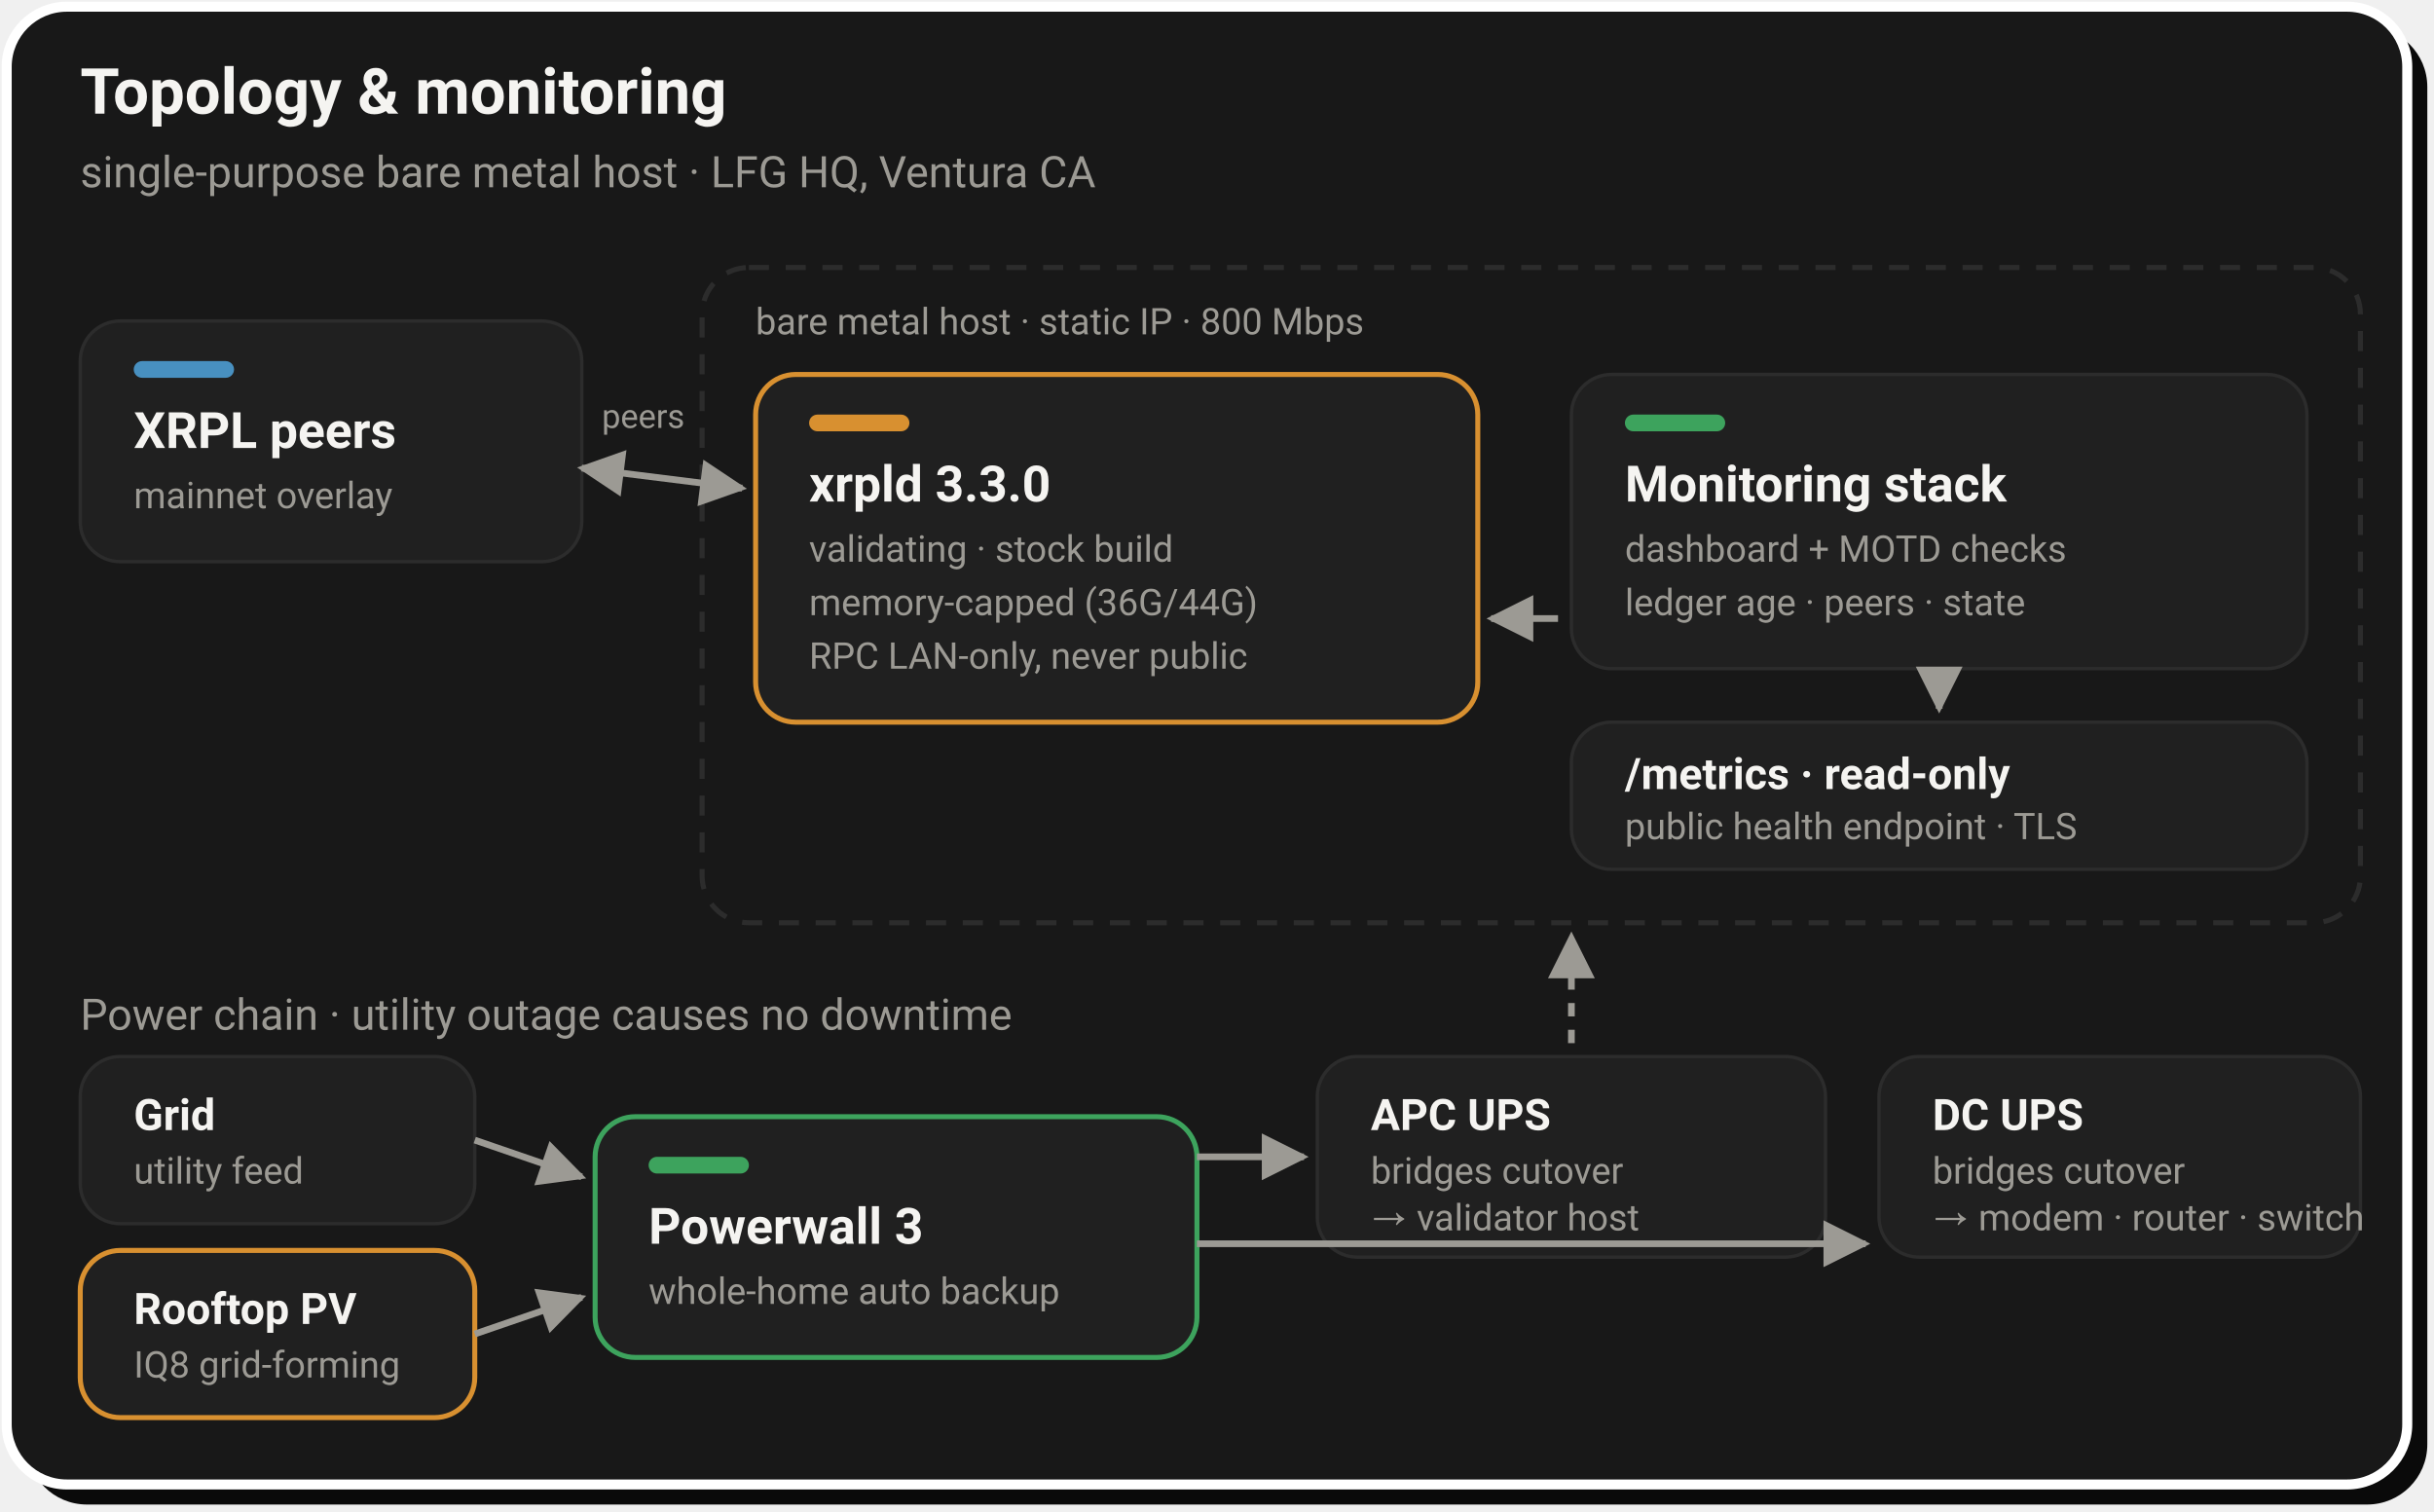
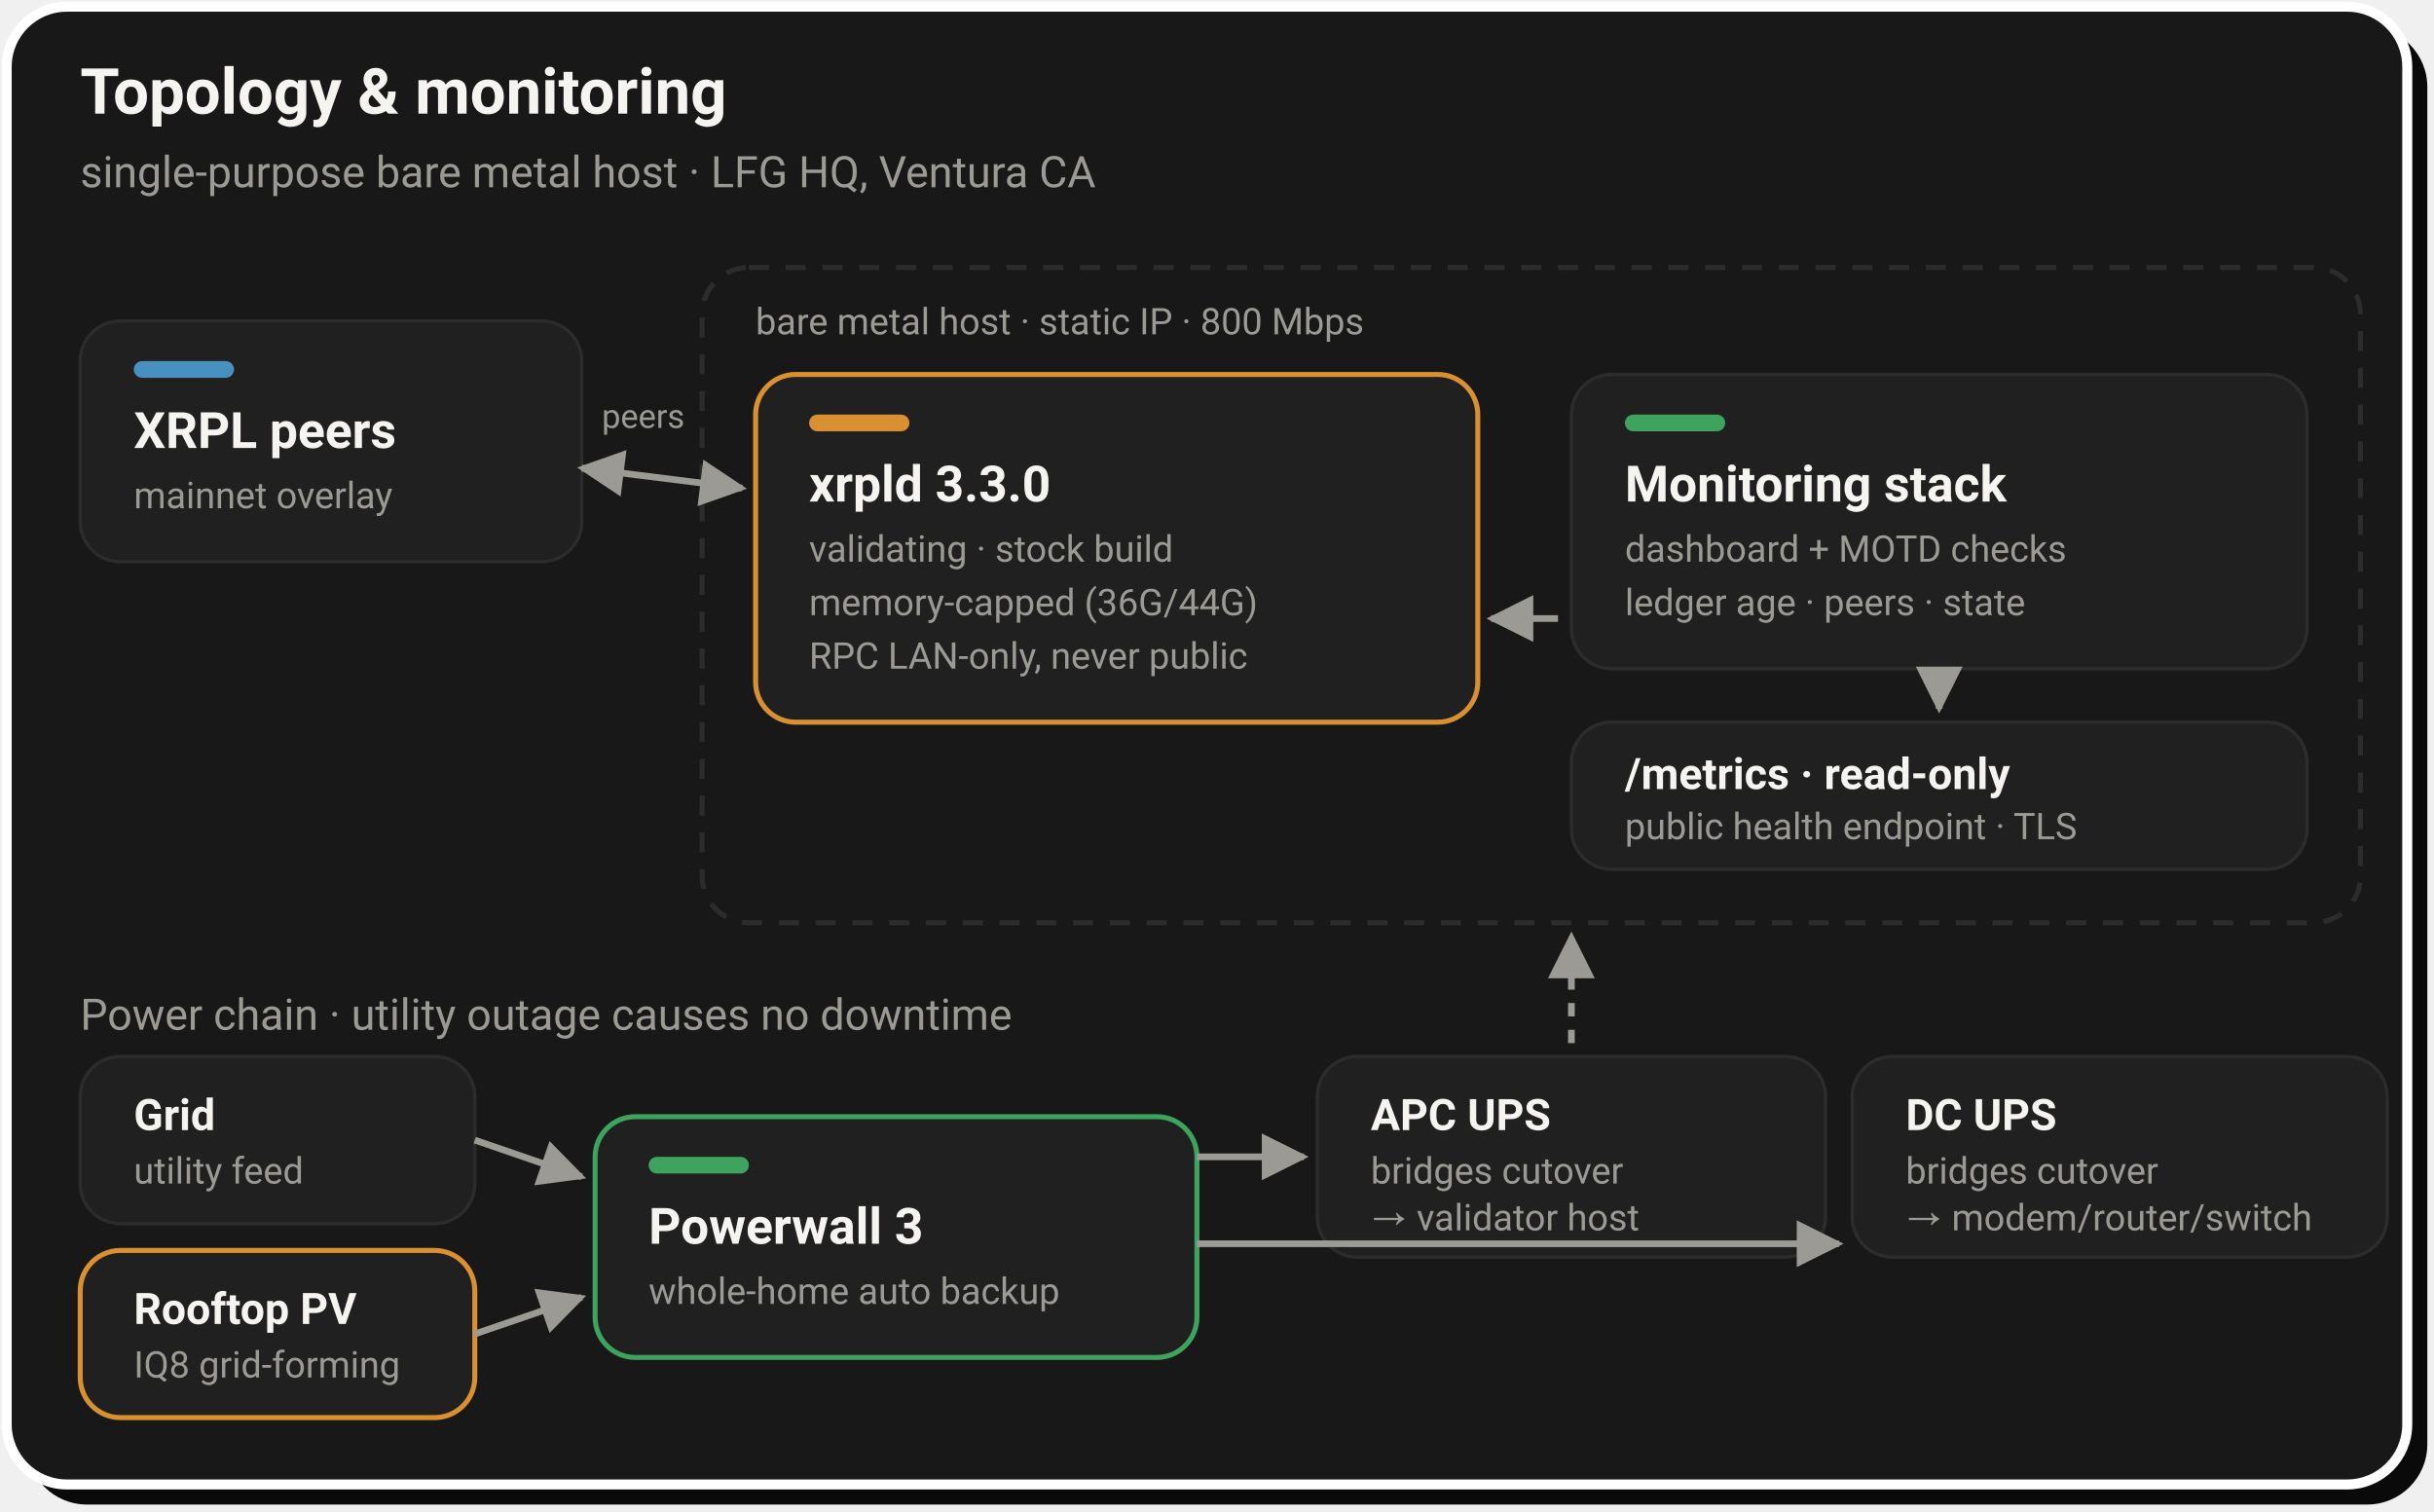
<svg xmlns="http://www.w3.org/2000/svg" width="728" height="452" viewBox="0 0 728 452" role="img" aria-label="Validator topology: XRPL peers reach xrpld over a static IP on a bare metal host; xrpld runs under systemd memory limits; a dashboard stack monitors it and exposes a read-only public metrics endpoint. Power chain: utility grid backed by a whole-home Tesla Powerwall 3; an APC UPS bridges the server and a DC UPS bridges the modem, router, and switch through the cutover; rooftop solar with grid-forming Enphase IQ8 microinverters recharges the Powerwall off-grid during extended outages">
  <defs>
    <marker id="arrow" viewBox="0 0 10 10" refX="9" refY="5" markerWidth="7" markerHeight="7" orient="auto-start-reverse">
      <path d="M 0 0 L 10 5 L 0 10 z" fill="#9C9A94" />
    </marker>
  </defs>
  <rect x="8" y="8" width="718" height="442" rx="18" fill="#0A0A0A" />
  <rect x="2" y="2" width="718" height="442" rx="18" fill="#181818" stroke="#FFFFFF" stroke-width="3" />
  <text x="24" y="34" font-family="-apple-system,'Segoe UI',Roboto,Helvetica,Arial,sans-serif" font-size="19" font-weight="700" fill="#F5F4F1">Topology &amp; monitoring</text>
  <text x="24" y="56" font-family="-apple-system,'Segoe UI',Roboto,Helvetica,Arial,sans-serif" font-size="13" fill="#9C9A94">single-purpose bare metal host · LFG HQ, Ventura CA</text>
  <rect x="24" y="96" width="150" height="72" rx="12" fill="#202020" stroke="#2C2C2C" stroke-width="1" />
  <rect x="40" y="108" width="30" height="5" rx="2.5" fill="#4890C0" />
  <text x="40" y="134" font-family="-apple-system,'Segoe UI',Roboto,Helvetica,Arial,sans-serif" font-size="15" font-weight="700" fill="#F5F4F1">XRPL peers</text>
  <text x="40" y="152" font-family="-apple-system,'Segoe UI',Roboto,Helvetica,Arial,sans-serif" font-size="11" fill="#9C9A94">mainnet overlay</text>
  <rect x="210" y="80" width="496" height="196" rx="14" fill="none" stroke="#2C2C2C" stroke-width="1.5" stroke-dasharray="6 5" />
  <text x="226" y="100" font-family="-apple-system,'Segoe UI',Roboto,Helvetica,Arial,sans-serif" font-size="11" fill="#9C9A94">bare metal host · static IP · 800 Mbps</text>
  <rect x="226" y="112" width="216" height="104" rx="12" fill="#202020" stroke="#D89030" stroke-width="1.5" />
  <rect x="242" y="124" width="30" height="5" rx="2.5" fill="#D89030" />
  <text x="242" y="150" font-family="-apple-system,'Segoe UI',Roboto,Helvetica,Arial,sans-serif" font-size="15" font-weight="700" fill="#F5F4F1">xrpld 3.3.0</text>
  <text x="242" y="168" font-family="-apple-system,'Segoe UI',Roboto,Helvetica,Arial,sans-serif" font-size="11" fill="#9C9A94">validating · stock build</text>
  <text x="242" y="184" font-family="-apple-system,'Segoe UI',Roboto,Helvetica,Arial,sans-serif" font-size="11" fill="#9C9A94">memory-capped (36G/44G)</text>
  <text x="242" y="200" font-family="-apple-system,'Segoe UI',Roboto,Helvetica,Arial,sans-serif" font-size="11" fill="#9C9A94">RPC LAN-only, never public</text>
  <rect x="470" y="112" width="220" height="88" rx="12" fill="#202020" stroke="#2C2C2C" stroke-width="1" />
  <rect x="486" y="124" width="30" height="5" rx="2.5" fill="#3DA35D" />
  <text x="486" y="150" font-family="-apple-system,'Segoe UI',Roboto,Helvetica,Arial,sans-serif" font-size="15" font-weight="700" fill="#F5F4F1">Monitoring stack</text>
  <text x="486" y="168" font-family="-apple-system,'Segoe UI',Roboto,Helvetica,Arial,sans-serif" font-size="11" fill="#9C9A94">dashboard + MOTD checks</text>
  <text x="486" y="184" font-family="-apple-system,'Segoe UI',Roboto,Helvetica,Arial,sans-serif" font-size="11" fill="#9C9A94">ledger age · peers · state</text>
  <rect x="470" y="216" width="220" height="44" rx="12" fill="#202020" stroke="#2C2C2C" stroke-width="1" />
  <text x="486" y="236" font-family="-apple-system,'Segoe UI',Roboto,Helvetica,Arial,sans-serif" font-size="13" font-weight="700" fill="#F5F4F1">/metrics · read-only</text>
  <text x="486" y="251" font-family="-apple-system,'Segoe UI',Roboto,Helvetica,Arial,sans-serif" font-size="11" fill="#9C9A94">public health endpoint · TLS</text>
  <line x1="174" y1="140" x2="222" y2="146" stroke="#9C9A94" stroke-width="2" marker-end="url(#arrow)" marker-start="url(#arrow)" />
  <text x="180" y="128" font-family="-apple-system,'Segoe UI',Roboto,Helvetica,Arial,sans-serif" font-size="10" fill="#9C9A94">peers</text>
  <line x1="466" y1="185" x2="446" y2="185" stroke="#9C9A94" stroke-width="2" marker-end="url(#arrow)" />
  <line x1="580" y1="200" x2="580" y2="212" stroke="#9C9A94" stroke-width="2" marker-end="url(#arrow)" />
  <text x="24" y="308" font-family="-apple-system,'Segoe UI',Roboto,Helvetica,Arial,sans-serif" font-size="13" fill="#9C9A94">Power chain · utility outage causes no downtime</text>
  <rect x="24" y="316" width="118" height="50" rx="12" fill="#202020" stroke="#2C2C2C" stroke-width="1" />
  <text x="40" y="338" font-family="-apple-system,'Segoe UI',Roboto,Helvetica,Arial,sans-serif" font-size="13" font-weight="700" fill="#F5F4F1">Grid</text>
  <text x="40" y="354" font-family="-apple-system,'Segoe UI',Roboto,Helvetica,Arial,sans-serif" font-size="11" fill="#9C9A94">utility feed</text>
  <rect x="24" y="374" width="118" height="50" rx="12" fill="#202020" stroke="#D89030" stroke-width="1.5" />
  <text x="40" y="396" font-family="-apple-system,'Segoe UI',Roboto,Helvetica,Arial,sans-serif" font-size="13" font-weight="700" fill="#F5F4F1">Rooftop PV</text>
  <text x="40" y="412" font-family="-apple-system,'Segoe UI',Roboto,Helvetica,Arial,sans-serif" font-size="11" fill="#9C9A94">IQ8 grid-forming</text>
  <rect x="178" y="334" width="180" height="72" rx="12" fill="#202020" stroke="#3DA35D" stroke-width="1.5" />
  <rect x="194" y="346" width="30" height="5" rx="2.5" fill="#3DA35D" />
  <text x="194" y="372" font-family="-apple-system,'Segoe UI',Roboto,Helvetica,Arial,sans-serif" font-size="15" font-weight="700" fill="#F5F4F1">Powerwall 3</text>
  <text x="194" y="390" font-family="-apple-system,'Segoe UI',Roboto,Helvetica,Arial,sans-serif" font-size="11" fill="#9C9A94">whole-home auto backup</text>
  <rect x="394" y="316" width="152" height="60" rx="12" fill="#202020" stroke="#2C2C2C" stroke-width="1" />
  <text x="410" y="338" font-family="-apple-system,'Segoe UI',Roboto,Helvetica,Arial,sans-serif" font-size="13" font-weight="700" fill="#F5F4F1">APC UPS</text>
  <text x="410" y="354" font-family="-apple-system,'Segoe UI',Roboto,Helvetica,Arial,sans-serif" font-size="11" fill="#9C9A94">bridges cutover</text>
  <text x="410" y="368" font-family="-apple-system,'Segoe UI',Roboto,Helvetica,Arial,sans-serif" font-size="11" fill="#9C9A94">→ validator host</text>
-   <rect x="562" y="316" width="144" height="60" rx="12" fill="#202020" stroke="#2C2C2C" stroke-width="1" />
-   <text x="578" y="338" font-family="-apple-system,'Segoe UI',Roboto,Helvetica,Arial,sans-serif" font-size="13" font-weight="700" fill="#F5F4F1">DC UPS</text>
-   <text x="578" y="354" font-family="-apple-system,'Segoe UI',Roboto,Helvetica,Arial,sans-serif" font-size="11" fill="#9C9A94">bridges cutover</text>
-   <text x="578" y="368" font-family="-apple-system,'Segoe UI',Roboto,Helvetica,Arial,sans-serif" font-size="11" fill="#9C9A94">→ modem · router · switch</text>
+   <rect x="554" y="316" width="160" height="60" rx="12" fill="#202020" stroke="#2C2C2C" stroke-width="1" />
+   <text x="570" y="338" font-family="-apple-system,'Segoe UI',Roboto,Helvetica,Arial,sans-serif" font-size="13" font-weight="700" fill="#F5F4F1">DC UPS</text>
+   <text x="570" y="354" font-family="-apple-system,'Segoe UI',Roboto,Helvetica,Arial,sans-serif" font-size="11" fill="#9C9A94">bridges cutover</text>
+   <text x="570" y="368" font-family="-apple-system,'Segoe UI',Roboto,Helvetica,Arial,sans-serif" font-size="11" fill="#9C9A94">→ modem/router/switch</text>
  <line x1="142" y1="341" x2="174" y2="352" stroke="#9C9A94" stroke-width="2" marker-end="url(#arrow)" />
  <line x1="142" y1="399" x2="174" y2="388" stroke="#9C9A94" stroke-width="2" marker-end="url(#arrow)" />
  <line x1="358" y1="346" x2="390" y2="346" stroke="#9C9A94" stroke-width="2" marker-end="url(#arrow)" />
-   <line x1="358" y1="372" x2="558" y2="372" stroke="#9C9A94" stroke-width="2" marker-end="url(#arrow)" />
+   <line x1="358" y1="372" x2="550" y2="372" stroke="#9C9A94" stroke-width="2" marker-end="url(#arrow)" />
  <line x1="470" y1="312" x2="470" y2="280" stroke="#9C9A94" stroke-width="2" marker-end="url(#arrow)" stroke-dasharray="4 4" />
</svg>
